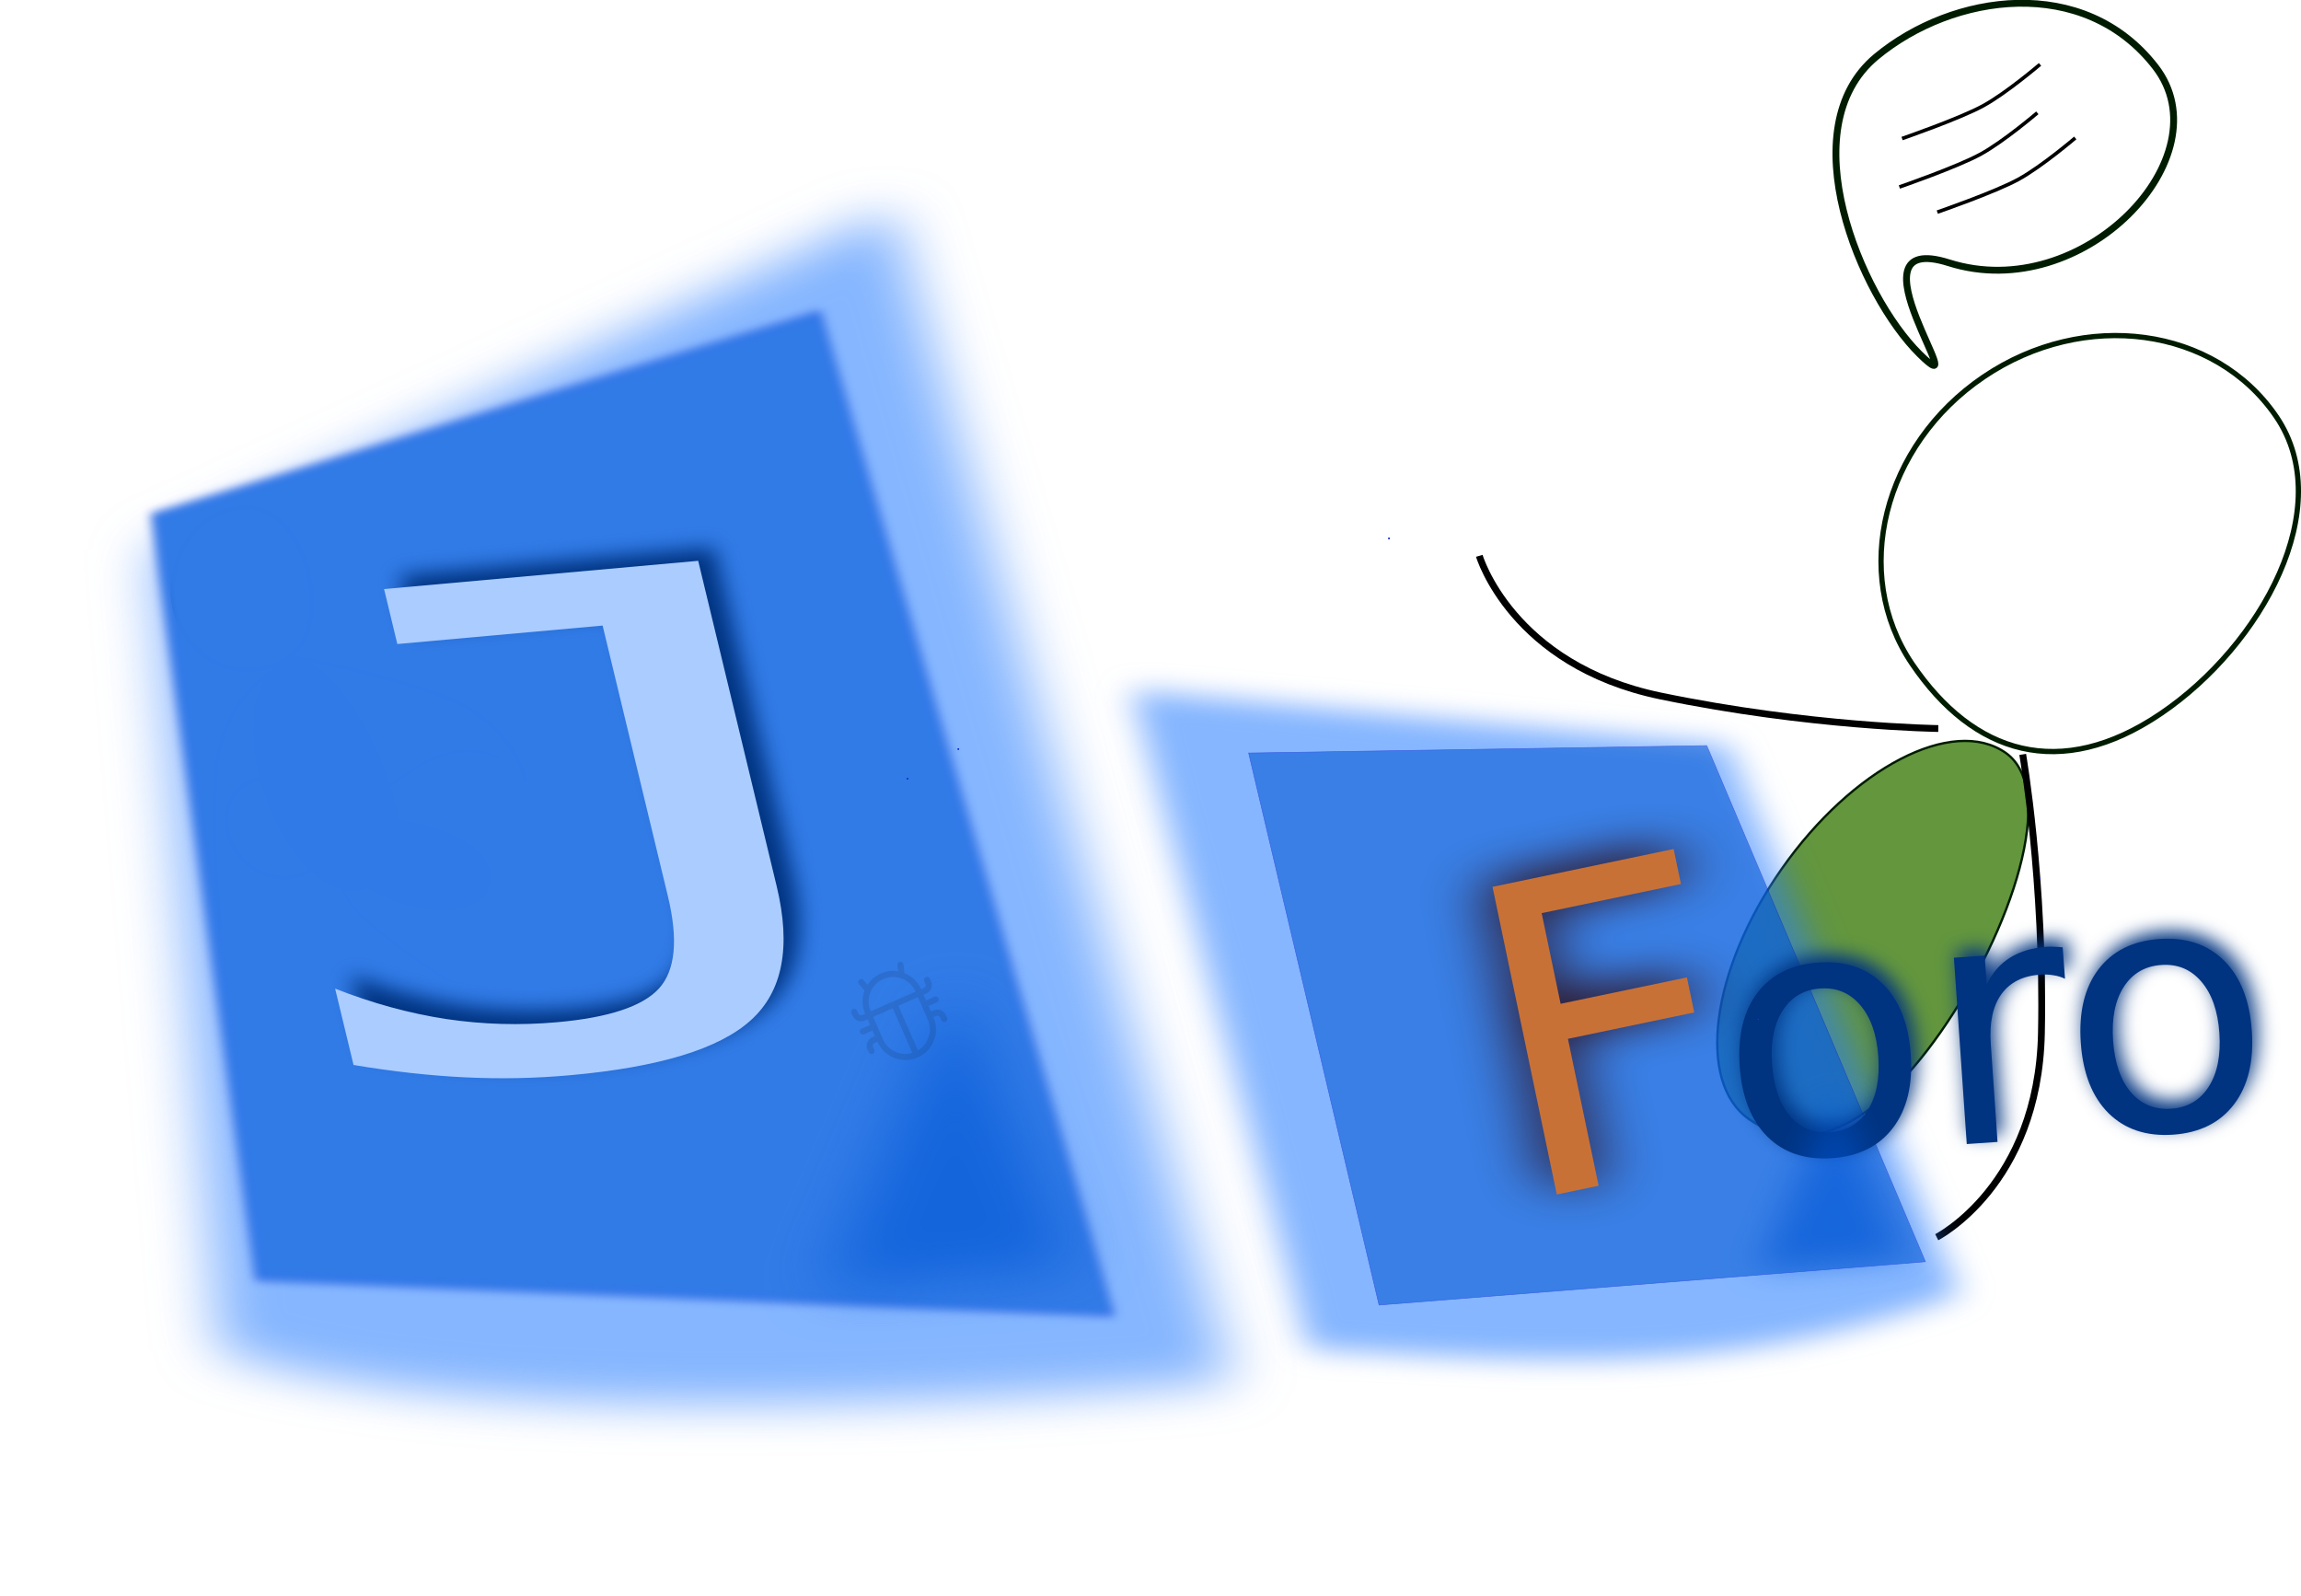
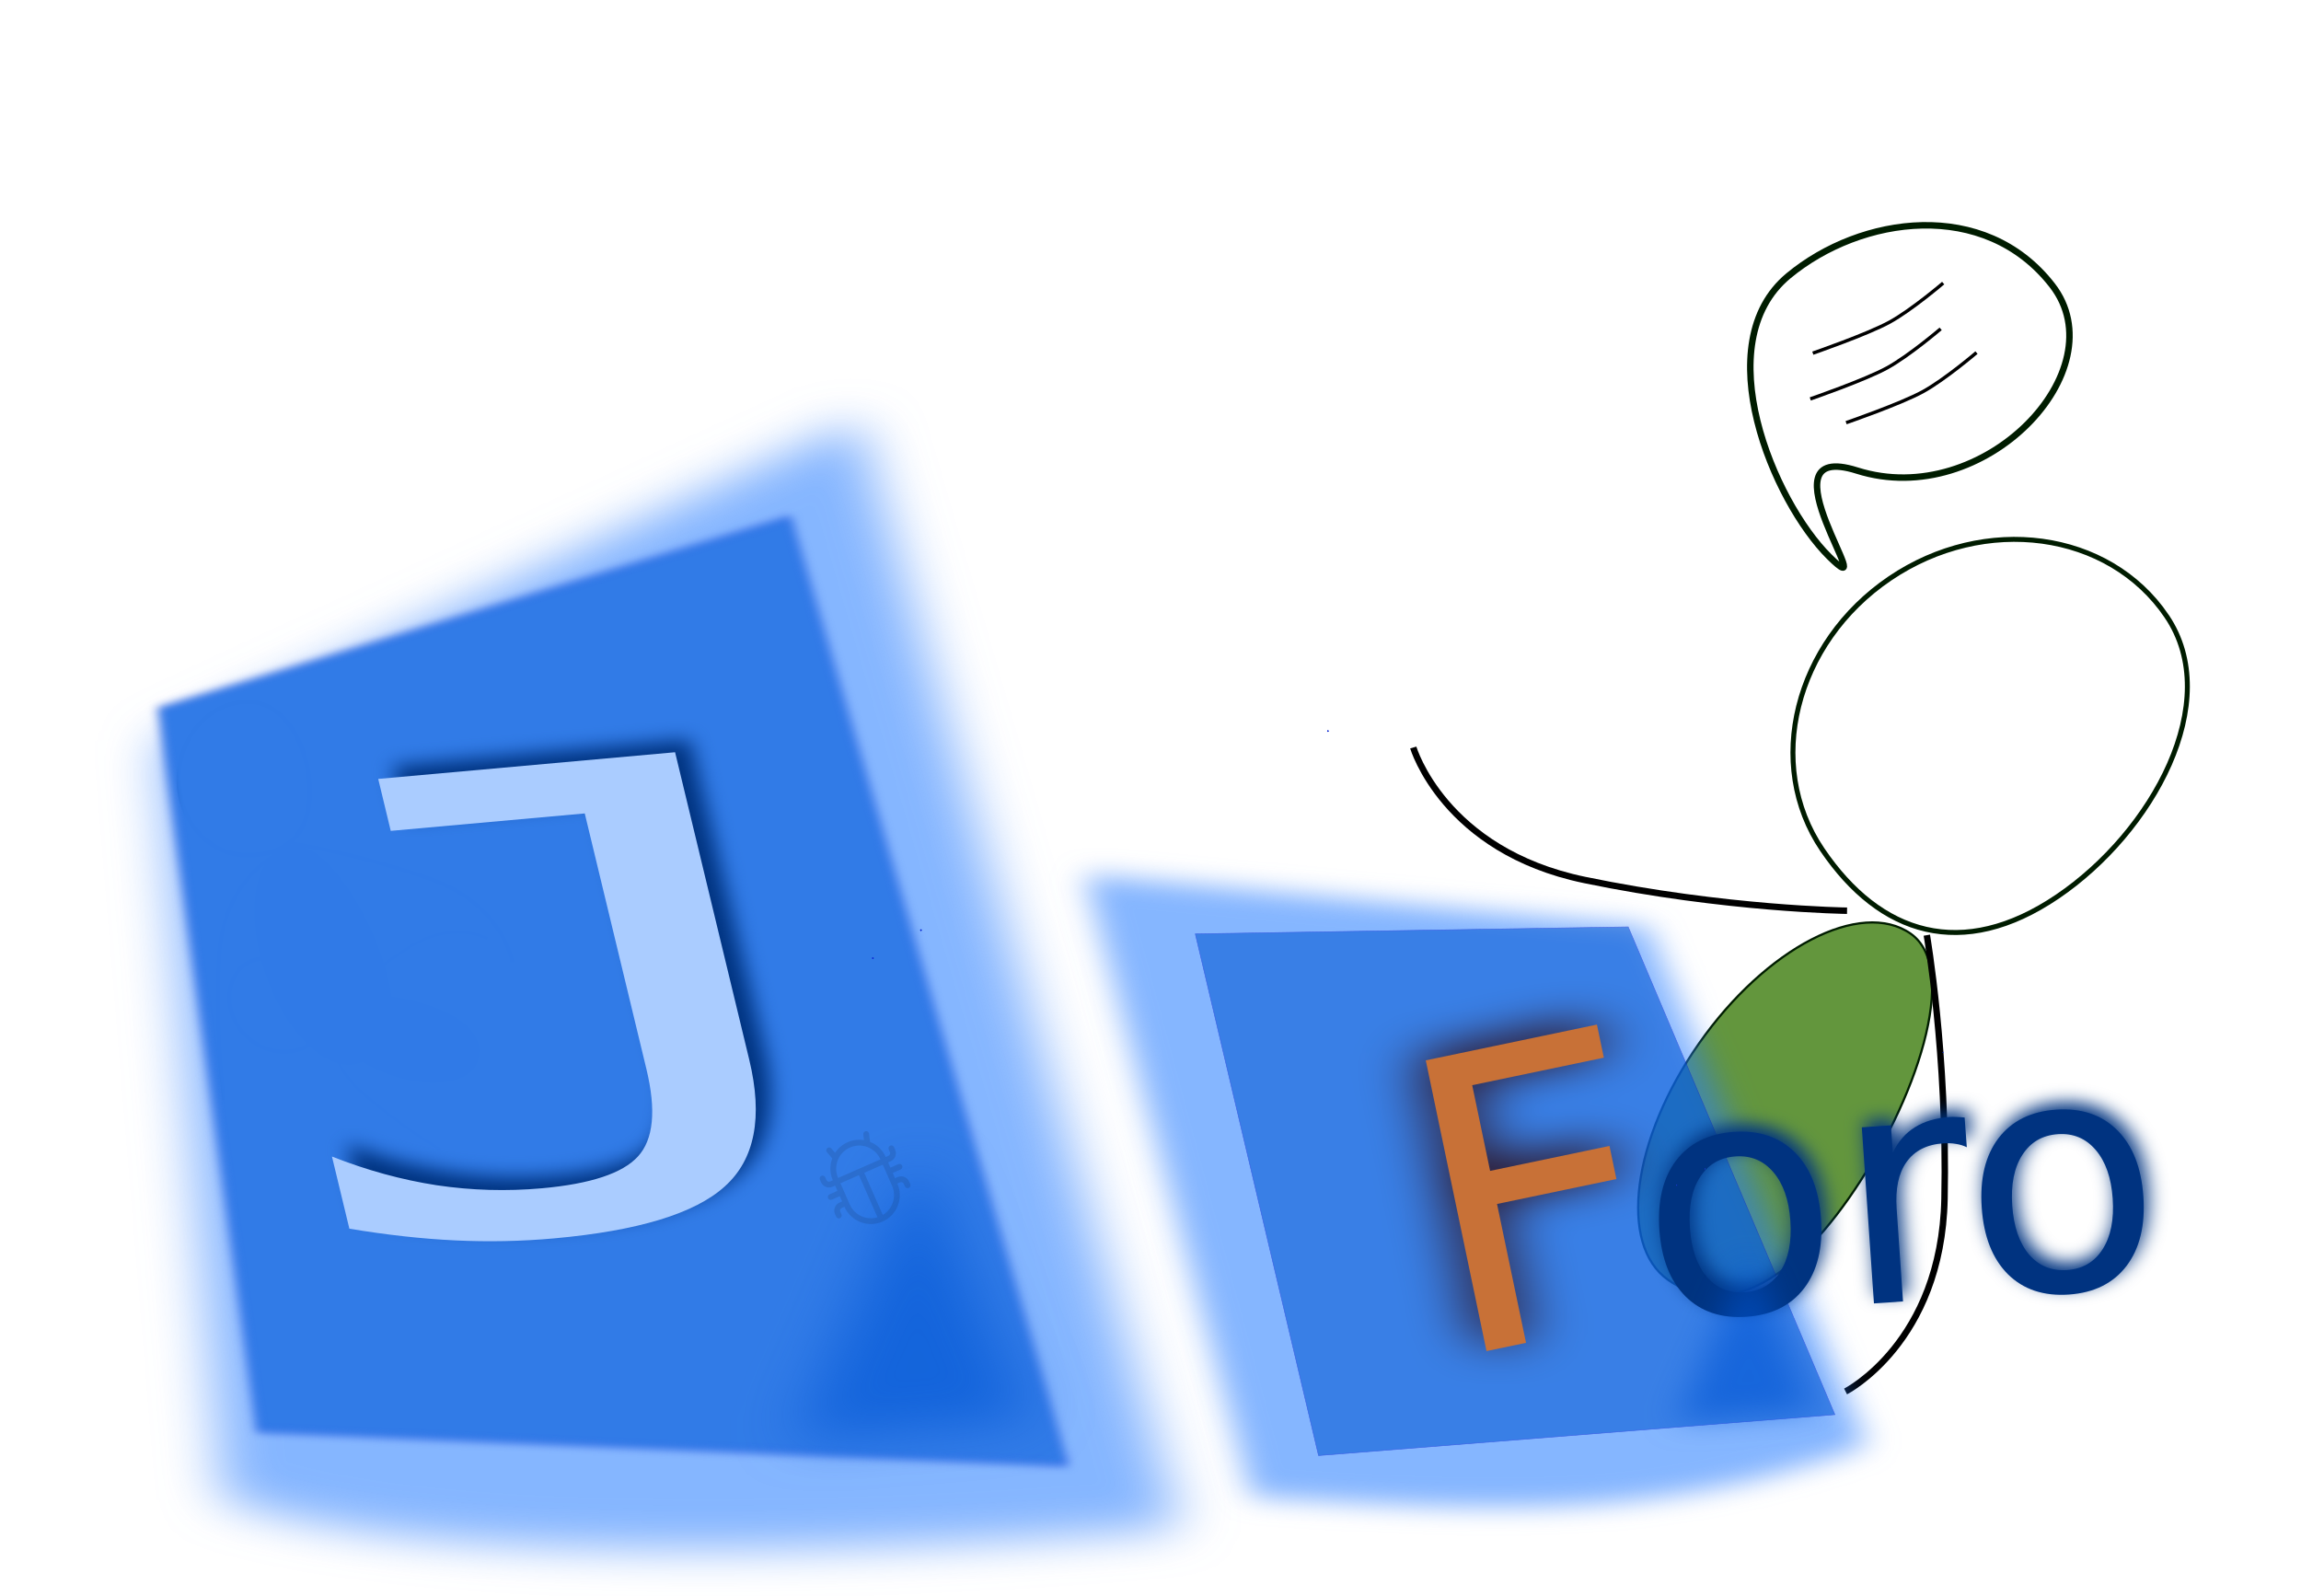
<svg xmlns="http://www.w3.org/2000/svg" width="332.94" height="230.87" viewBox="0 0 486.623 263.59" version="1.1" id="svg5">
  <defs id="defs2">
    <filter style="color-interpolation-filters:sRGB" id="filter3763" x="-0.063" y="-0.052" width="1.126" height="1.104">
      <feGaussianBlur stdDeviation="8.842" id="feGaussianBlur3765" />
    </filter>
    <filter style="color-interpolation-filters:sRGB" id="filter4800" x="-0.281" y="-0.236" width="1.563" height="1.472">
      <feGaussianBlur stdDeviation="13.371" id="feGaussianBlur4802" />
    </filter>
    <filter style="color-interpolation-filters:sRGB" id="filter12802" x="-0.045" y="-0.118" width="1.09" height="1.237">
      <feGaussianBlur stdDeviation="5.653" id="feGaussianBlur12804" />
    </filter>
    <filter style="color-interpolation-filters:sRGB" id="filter20253" x="-0.365" y="-0.215" width="1.729" height="1.429">
      <feGaussianBlur stdDeviation="16.432" id="feGaussianBlur20255" />
    </filter>
    <filter style="color-interpolation-filters:sRGB" id="filter20261" x="-0.002" y="-0.001" width="1.004" height="1.002">
      <feGaussianBlur stdDeviation="0.089" id="feGaussianBlur20263" />
    </filter>
    <filter style="color-interpolation-filters:sRGB" id="filter20265" x="-0.055" y="-0.049" width="1.11" height="1.098">
      <feGaussianBlur stdDeviation="3.528" id="feGaussianBlur20267" />
    </filter>
    <filter style="color-interpolation-filters:sRGB" id="filter20269" x="-0.001" y="-0.001" width="1.002" height="1.002">
      <feGaussianBlur stdDeviation="0.06" id="feGaussianBlur20271" />
    </filter>
    <filter style="color-interpolation-filters:sRGB" id="filter21196" x="-0.003" y="-0.003" width="1.007" height="1.006">
      <feGaussianBlur stdDeviation="0.02" id="feGaussianBlur21198" />
    </filter>
    <filter style="color-interpolation-filters:sRGB" id="filter21494" x="-0.166" y="-0.157" width="2.127" height="1.285">
      <feGaussianBlur stdDeviation="4.392" id="feGaussianBlur21496" />
    </filter>
    <filter style="color-interpolation-filters:sRGB" id="filter5677" x="-0.015" y="-0.012" width="1.029" height="1.024">
      <feGaussianBlur stdDeviation="1.685" id="feGaussianBlur5679" />
    </filter>
  </defs>
  <g id="layer1" transform="translate(223.0469,5.973499)">
-     <g id="g6353" transform="matrix(-0.071374,-0.1604368,0.1604368,-0.071374,-81.96731,61.08557)" style="display:inline">
+     <g id="g6353" transform="matrix(-0.06745304,-0.1516231,0.1516231,-0.06745304,-86.4946,102.3689)" style="display:inline">
      <g id="g2722" transform="rotate(-25.95728,-161.6423,-459.7542)">
        <path id="path6345" style="font-size:229.076px;line-height:1.25;font-family:'DejaVu Sans Mono';-inkscape-font-specification:'DejaVu Sans Mono';fill:#ab4f45;fill-opacity:1;stroke:#001c00;stroke-width:1.017;paint-order:fill markers stroke" d="m -176.573,-549.711 c 10.103,26.517 -41.898,66.309 -92.652,85.646 -50.754,19.337 -81.041,10.898 -91.144,-15.62 -10.103,-26.517 22.851,-63.69 73.605,-83.027 50.754,-19.337 100.088,-13.517 110.191,13.001 z" />
        <path id="path6347" style="font-size:229.076px;line-height:1.25;font-family:'DejaVu Sans Mono';-inkscape-font-specification:'DejaVu Sans Mono';display:inline;fill:none;stroke:#001c00;stroke-width:4.719;stroke-miterlimit:4;stroke-dasharray:none;paint-order:fill markers stroke" d="m -52.975,-584.755 c -4e-6,32.742 -42.189,54.283 -78.699,54.283 -36.51,0 -53.516,-21.542 -53.516,-54.283 10e-6,-32.742 29.597,-59.284 66.107,-59.284 36.51,-10e-6 66.107,26.542 66.107,59.284 z" />
        <path style="display:inline;fill:none;stroke:#000000;stroke-width:3;stroke-linecap:butt;stroke-linejoin:miter;stroke-miterlimit:4;stroke-dasharray:none;stroke-opacity:1" d="m -396.747,-595.361 c 0,0 55.691,-9.758 122.643,-8.532 66.952,1.226 89.765,45.817 89.765,45.817" id="path6349">
          <animateTransform from="0,0" to="6,4" dur="0.2s" begin="raya_1_ani.begin" attributeName="transform" id="brazo_derecho_ani" rotate="80" fill="freeze" repeatCount="0" />
          <animateTransform from="6,4" to="0,0" dur="0.2s" begin="raya_1_ani_1.begin" attributeName="transform" id="brazo_derecho_ani_1" rotate="80" fill="freeze" repeatCount="0" />
        </path>
        <path style="display:inline;fill:none;stroke:#000000;stroke-width:3;stroke-linecap:butt;stroke-linejoin:miter;stroke-miterlimit:4;stroke-dasharray:none;stroke-opacity:1" d="m -173.814,-544.321 c 0,0 -6.311,56.186 -26.33,120.087 -20.02,63.901 -69.229,73.242 -69.229,73.242" id="path6351">
          <animateTransform from="0,0" to="0,-6" dur="0.2s" begin="raya_1_ani.begin" attributeName="transform" id="brazo_izquierdo_ani" rotate="80" fill="freeze" repeatCount="0" />
          <animateTransform from="0,-6" to="0,0" dur="0.2s" begin="raya_1_ani_1.begin" attributeName="transform" id="brazo_izquierdo_ani_1" rotate="80" fill="freeze" repeatCount="0" />
        </path>
        <animateTransform from="-10,10" to="50,-200" dur="0.2s" begin="raya_1_ani.begin" attributeName="transform" id="" fill="freeze" repeatCount="0" />
        <animateTransform from="50,-200" to="-10,10" dur="0.2s" begin="raya_1_ani_1.begin" attributeName="transform" id="" fill="freeze" repeatCount="0" />
      </g>
    </g>
-     <g id="g4572" transform="matrix(0.00898724,-0.2593538,0.2593538,0.00898724,-32.98841,-14.20371)" style="display:inline">
+     <g id="g4572" transform="matrix(0.00849352,-0.2451061,0.2451061,0.00849352,-40.20636,31.21568)" style="display:inline">
      <g id="g1368" transform="translate(-268.2298,65.64997)">
        <path id="path4556" style="font-size:229.076px;line-height:1.25;font-family:'DejaVu Sans Mono';-inkscape-font-specification:'DejaVu Sans Mono';fill:#48265e;fill-opacity:1;stroke:#001c00;stroke-width:1.017;paint-order:fill markers stroke" d="m -176.573,-549.711 c 10.103,26.517 -41.898,66.309 -92.652,85.646 -50.754,19.337 -81.041,10.898 -91.144,-15.62 -10.103,-26.517 22.851,-63.69 73.605,-83.027 50.754,-19.337 100.088,-13.517 110.191,13.001 z" />
        <path id="path4558" style="font-size:229.076px;line-height:1.25;font-family:'DejaVu Sans Mono';-inkscape-font-specification:'DejaVu Sans Mono';display:inline;fill:none;stroke:#001c00;stroke-width:3.704;stroke-miterlimit:4;stroke-dasharray:none;paint-order:fill markers stroke" d="m -52.975,-584.755 c -4e-6,32.742 -42.189,54.283 -78.699,54.283 -36.51,0 -53.516,-21.542 -53.516,-54.283 10e-6,-32.742 29.597,-59.284 66.107,-59.284 36.51,-10e-6 66.107,26.542 66.107,59.284 z" />
        <path style="display:inline;fill:none;stroke:#000000;stroke-width:3;stroke-linecap:butt;stroke-linejoin:miter;stroke-miterlimit:4;stroke-dasharray:none;stroke-opacity:1" d="m -396.747,-595.361 c 0,0 55.691,-9.758 122.643,-8.532 66.952,1.226 89.765,45.817 89.765,45.817" id="path4560" />
        <path style="display:inline;fill:none;stroke:#000000;stroke-width:3;stroke-linecap:butt;stroke-linejoin:miter;stroke-miterlimit:4;stroke-dasharray:none;stroke-opacity:1" d="m -173.814,-544.321 c 0,0 -6.311,56.186 -26.33,120.087 -20.02,63.901 -69.229,73.242 -69.229,73.242" id="path4562" />
        <animateTransform from="-250,100" to="-10,10" dur="0.2s" begin="raya_1_ani.begin" attributeName="transform" id="" fill="freeze" repeatCount="0" />
        <animateTransform from="-10,10" to="-250,100" dur="0.2s" begin="raya_1_ani_1.begin" attributeName="transform" id="" fill="freeze" repeatCount="0" />
      </g>
    </g>
-     <g id="g20307" transform="matrix(0.8547591,-0.00249201,0.00410441,0.5189704,504.0559,185.6852)" style="display:none;opacity:0.225;mix-blend-mode:normal;filter:url(#filter21494)">
+     <g id="g20307" transform="matrix(0.8547591,-0.00249201,0.00410441,0.5189704,480.5461,209.2976)" style="display:none;opacity:0.225;mix-blend-mode:normal;filter:url(#filter21494)">
      <path id="path20273" style="opacity:0.572;fill:#2a7fff;stroke:#001cce;stroke-width:0.372;paint-order:fill markers stroke;filter:url(#filter3763)" d="m -1049.751,-392.51 282.877,75.011 87.976,336.157 C -791.907,11.226 -1069.794,-46.263 -1084.006,1.714 Z" transform="rotate(-4.35021,-1258.92,-3961.597)" />
      <path id="path20275" style="opacity:0.572;fill:#0055d4;stroke:#001cce;stroke-width:0.351;paint-order:fill markers stroke" d="m -770.735,-380.365 267.336,14.1 106.718,309.649 -320.228,3.284 z" />
      <text xml:space="preserve" style="font-style:normal;font-variant:normal;font-weight:normal;font-stretch:normal;font-size:251.93px;line-height:1.25;font-family:'DejaVu Sans Mono';-inkscape-font-specification:'DejaVu Sans Mono';mix-blend-mode:normal;fill:#2b0000;stroke-width:36.07;filter:url(#filter20253)" x="-618.092" y="-196.085" id="text20279" transform="rotate(-7.855698)">
        <tspan id="tspan20277" style="font-style:normal;font-variant:normal;font-weight:normal;font-stretch:normal;font-family:'DejaVu Sans Mono';-inkscape-font-specification:'DejaVu Sans Mono';fill:#2b0000;stroke-width:36.07" x="-618.092" y="-196.085">F</tspan>
      </text>
      <text xml:space="preserve" style="font-style:normal;font-variant:normal;font-weight:normal;font-stretch:normal;font-size:251.93px;line-height:1.25;font-family:'DejaVu Sans Mono';-inkscape-font-specification:'DejaVu Sans Mono';fill:#c87137;stroke-width:36.07;filter:url(#filter20261)" x="-616.69" y="-192.8" id="text20283" transform="rotate(-7.855698)">
        <tspan id="tspan20281" style="font-style:normal;font-variant:normal;font-weight:normal;font-stretch:normal;font-family:'DejaVu Sans Mono';-inkscape-font-specification:'DejaVu Sans Mono';fill:#c87137;stroke-width:36.07" x="-616.69" y="-192.8">F</tspan>
      </text>
      <text xml:space="preserve" style="font-style:normal;font-variant:normal;font-weight:normal;font-stretch:normal;font-size:199.591px;line-height:1.25;font-family:sans-serif;-inkscape-font-specification:sans-serif;fill:#003380;stroke-width:28.576;filter:url(#filter12802)" x="-505.418" y="-127.77" id="text20287">
        <tspan id="tspan20285" style="font-style:normal;font-variant:normal;font-weight:normal;font-stretch:normal;font-family:sans-serif;-inkscape-font-specification:sans-serif;stroke-width:28.576" x="-505.418" y="-127.77">oro</tspan>
      </text>
      <text xml:space="preserve" style="font-style:normal;font-variant:normal;font-weight:normal;font-stretch:normal;font-size:199.591px;line-height:1.25;font-family:sans-serif;-inkscape-font-specification:sans-serif;fill:#003380;stroke-width:28.576" x="-508.065" y="-123.536" id="text20291">
        <tspan id="tspan20289" style="font-style:normal;font-variant:normal;font-weight:normal;font-stretch:normal;font-family:sans-serif;-inkscape-font-specification:sans-serif;stroke-width:28.576" x="-508.065" y="-123.536">oro</tspan>
      </text>
      <circle id="circle20293" style="fill:#aaccff;stroke:#001cce;stroke-width:0.265" cx="-466.395" cy="-213.706" r="0.147" />
      <circle id="circle20295" style="fill:#aaccff;stroke:#001cce;stroke-width:0.265" cx="-466.395" cy="-213.706" r="0.147" />
      <circle id="circle20297" style="fill:#aaccff;stroke:#001cce;stroke-width:0.265" cx="-484.438" cy="-204.787" r="0.147" />
      <circle id="circle20299" style="fill:#aaccff;stroke:#001cce;stroke-width:0.265" cx="-484.438" cy="-204.787" r="0.147" />
      <circle id="circle20301" style="fill:#aaccff;stroke:#001cce;stroke-width:0.265" cx="-314.489" cy="-275.451" r="0.147" />
      <circle id="circle20303" style="fill:#aaccff;stroke:#001cce;stroke-width:0.265" cx="-314.489" cy="-275.451" r="0.147" />
      <path style="opacity:0.596;mix-blend-mode:normal;fill:#0055d4;fill-opacity:1;stroke:none;stroke-width:0.265px;stroke-linecap:butt;stroke-linejoin:miter;stroke-opacity:1;filter:url(#filter4800)" d="m -741.148,-146.296 34.342,135.961 -114.034,-6.99 z" id="path20305" transform="matrix(0.7394755,-0.05625317,0.05625317,0.7394755,113.995,-92.46188)" />
    </g>
-     <g id="g18214" transform="matrix(0.3981306,-0.2697788,0.2697788,0.3981306,419.7185,287.5362)">
-       <path id="path13452" style="font-size:229.076px;line-height:1.25;font-family:'DejaVu Sans Mono';-inkscape-font-specification:'DejaVu Sans Mono';fill:#63963d;fill-opacity:1;stroke:#001c00;stroke-width:1.017;paint-order:fill markers stroke" d="m -176.573,-549.711 c 10.103,26.517 -41.898,66.309 -92.652,85.646 -50.754,19.337 -81.041,10.898 -91.144,-15.62 -10.103,-26.517 22.851,-63.69 73.605,-83.027 50.754,-19.337 100.088,-13.517 110.191,13.001 z" />
-       <path id="path12940" style="font-size:229.076px;line-height:1.25;font-family:'DejaVu Sans Mono';-inkscape-font-specification:'DejaVu Sans Mono';display:inline;fill:none;stroke:#001c00;stroke-width:2.311;stroke-miterlimit:4;stroke-dasharray:none;paint-order:fill markers stroke" d="m 4.881,-605.2 c -6e-6,47.938 -61.77,79.477 -115.224,79.477 -53.455,0 -78.353,-31.539 -78.353,-79.477 1e-5,-47.938 43.334,-86.799 96.789,-86.799 53.455,-10e-6 96.789,38.861 96.789,86.799 z" />
-       <path style="display:inline;fill:none;stroke:#000000;stroke-width:3;stroke-linecap:butt;stroke-linejoin:miter;stroke-miterlimit:4;stroke-dasharray:none;stroke-opacity:1" d="m -195.102,-575.189 c 0,0 -46.401,-32.306 -93.057,-80.34 -46.656,-48.034 -31.436,-95.754 -31.436,-95.754" id="brazo_derecho">
-         <animateTransform from="0,0" to="6,4" dur="0.2s" begin="raya_1_ani.begin" attributeName="transform" id="brazo_derecho_ani" rotate="80" fill="freeze" repeatCount="0" />
-         <animateTransform from="6,4" to="0,0" dur="0.2s" begin="raya_1_ani_1.begin" attributeName="transform" id="brazo_derecho_ani_1" rotate="80" fill="freeze" repeatCount="0" />
-       </path>
-       <path style="display:inline;fill:none;stroke:#000000;stroke-width:3;stroke-linecap:butt;stroke-linejoin:miter;stroke-miterlimit:4;stroke-dasharray:none;stroke-opacity:1" d="m -170.753,-544.948 c 0,0 -23.29,51.519 -61.998,106.162 -38.708,54.642 -88.404,48.391 -88.404,48.391" id="path18128">
-         <animateTransform from="0,0" to="0,-6" dur="0.2s" begin="raya_1_ani.begin" attributeName="transform" id="brazo_izquierdo_ani" rotate="80" fill="freeze" repeatCount="0" />
-         <animateTransform from="0,-6" to="0,0" dur="0.2s" begin="raya_1_ani_1.begin" attributeName="transform" id="brazo_izquierdo_ani_1" rotate="80" fill="freeze" repeatCount="0" />
-       </path>
-       <path id="path18216" style="font-size:229.076px;line-height:1.25;font-family:'DejaVu Sans Mono';-inkscape-font-specification:'DejaVu Sans Mono';display:inline;fill:none;stroke:#001c00;stroke-width:3.015;stroke-miterlimit:4;stroke-dasharray:none;paint-order:fill markers stroke" d="m 47.159,-762.503 c 3.159,49.734 -85.124,68.965 -123.513,20.39 -30.591,-38.709 -26.117,61.674 -33.194,25.908 -7.077,-35.766 8.376,-114.088 57.647,-118.843 43.621,-4.21 95.805,21.306 99.06,72.545 z">
-         <animateTransform from="0,0" to="-6,7" dur="0.5s" begin="raya_1_ani.begin" attributeName="transform" id="circulo_rayas_ani" repeatCount="indefinite" />
-         <animateTransform from="-6,7" to="0,0" dur="0.5s" begin="raya_1_ani_1.begin" attributeName="transform" id="circulo_rayas_ani_1" repeatCount="0" fill="freeze" />
-       </path>
-       <path style="display:inline;fill:none;stroke:#000000;stroke-width:1.565;stroke-linecap:butt;stroke-linejoin:miter;stroke-miterlimit:4;stroke-dasharray:none;stroke-opacity:1" d="m -62.755,-798.896 c 0,0 25.995,7.005 37.701,8.094 11.706,1.089 30.808,-1.059 30.808,-1.059" id="path19118">
-         <animate id="raya_1_ani" attributeName="opacity" from="1" to="0" begin="" dur="1s" fill="freeze" repeatCount="indefinite" />
-         <animate id="raya_1_ani_1" attributeName="opacity" from="0" to="1" begin="" dur="1s" fill="freeze" repeatCount="" />
-       </path>
-       <path style="display:inline;fill:none;stroke:#000000;stroke-width:1.565;stroke-linecap:butt;stroke-linejoin:miter;stroke-miterlimit:4;stroke-dasharray:none;stroke-opacity:1" d="m -75.682,-781.927 c 0,0 25.995,7.005 37.701,8.094 11.706,1.089 30.808,-1.059 30.808,-1.059" id="path19451">
-         <animate id="raya_1_ani_2" attributeName="opacity" from="1" to="0" begin="raya_1_ani.begin" dur="1.3s" fill="freeze" repeatCount="indefinite" />
-         <animate id="raya_1_ani_3" attributeName="opacity" from="0" to="1" begin="raya_1_ani_1.begin" dur="1.3s" fill="freeze" repeatCount="" />
-       </path>
-       <path style="display:inline;fill:none;stroke:#000000;stroke-width:1.565;stroke-linecap:butt;stroke-linejoin:miter;stroke-miterlimit:4;stroke-dasharray:none;stroke-opacity:1" d="m -68.076,-763.426 c 0,0 25.995,7.005 37.701,8.094 11.706,1.089 30.808,-1.059 30.808,-1.059" id="path19453">
-         <animate id="raya_1_ani_4" attributeName="opacity" from="1" to="0" begin="raya_1_ani_2.begin" dur="1.8s" fill="freeze" repeatCount="indefinite" />
-         <animate id="raya_1_ani_5" attributeName="opacity" from="0" to="1" begin="raya_1_ani_3.begin" dur="1.8s" fill="freeze" repeatCount="" />
-       </path>
+     <g id="g18214" transform="matrix(0.3762592,-0.2549584,0.2549584,0.3762592,387.6309,316.3793)">
+       <g id="g4218" style="display:inline">
+         <animateTransform attributeName="transform" type="rotate" fill="freeze" from="0 -500 -500" to="-15 -500 -500" begin="raya_1_ani.begin" dur="0.5s" repeatDur="0.5s" />
+         <animateTransform attributeName="transform" type="rotate" fill="freeze" from="-15 -500 -500" to="0 -500 -500" begin="raya_1_ani_1.begin" dur="0.5s" repeatDur="0.5s" />
+         <path id="path13452" style="font-size:229.076px;line-height:1.25;font-family:'DejaVu Sans Mono';-inkscape-font-specification:'DejaVu Sans Mono';fill:#63963d;fill-opacity:1;stroke:#001c00;stroke-width:1.017;paint-order:fill markers stroke" d="m -176.573,-549.711 c 10.103,26.517 -41.898,66.309 -92.652,85.646 -50.754,19.337 -81.041,10.898 -91.144,-15.62 -10.103,-26.517 22.851,-63.69 73.605,-83.027 50.754,-19.337 100.088,-13.517 110.191,13.001 z" />
+         <path id="path12940" style="font-size:229.076px;line-height:1.25;font-family:'DejaVu Sans Mono';-inkscape-font-specification:'DejaVu Sans Mono';display:inline;fill:none;stroke:#001c00;stroke-width:2.311;stroke-miterlimit:4;stroke-dasharray:none;paint-order:fill markers stroke" d="m 4.881,-605.2 c -6e-6,47.938 -61.77,79.477 -115.224,79.477 -53.455,0 -78.353,-31.539 -78.353,-79.477 1e-5,-47.938 43.334,-86.799 96.789,-86.799 53.455,-10e-6 96.789,38.861 96.789,86.799 z" />
+         <path style="display:inline;fill:none;stroke:#000000;stroke-width:3;stroke-linecap:butt;stroke-linejoin:miter;stroke-miterlimit:4;stroke-dasharray:none;stroke-opacity:1" d="m -195.102,-575.189 c 0,0 -46.401,-32.306 -93.057,-80.34 -46.656,-48.034 -31.436,-95.754 -31.436,-95.754" id="brazo_derecho">
+           <animateTransform from="0,0" to="6,4" dur="0.2s" begin="raya_1_ani.begin" attributeName="transform" id="brazo_derecho_ani" rotate="80" fill="freeze" repeatCount="0" />
+           <animateTransform from="6,4" to="0,0" dur="0.2s" begin="raya_1_ani_1.begin" attributeName="transform" id="brazo_derecho_ani_1" rotate="80" fill="freeze" repeatCount="0" />
+         </path>
+         <path style="display:inline;fill:none;stroke:#000000;stroke-width:3;stroke-linecap:butt;stroke-linejoin:miter;stroke-miterlimit:4;stroke-dasharray:none;stroke-opacity:1" d="m -170.753,-544.948 c 0,0 -23.29,51.519 -61.998,106.162 -38.708,54.642 -88.404,48.391 -88.404,48.391" id="path18128">
+           <animateTransform from="0,0" to="0,-6" dur="0.2s" begin="raya_1_ani.begin" attributeName="transform" id="brazo_izquierdo_ani" rotate="80" fill="freeze" repeatCount="0" />
+           <animateTransform from="0,-6" to="0,0" dur="0.2s" begin="raya_1_ani_1.begin" attributeName="transform" id="brazo_izquierdo_ani_1" rotate="80" fill="freeze" repeatCount="0" />
+         </path>
+         <path id="path18216" style="font-size:229.076px;line-height:1.25;font-family:'DejaVu Sans Mono';-inkscape-font-specification:'DejaVu Sans Mono';display:inline;fill:none;stroke:#001c00;stroke-width:3.015;stroke-miterlimit:4;stroke-dasharray:none;paint-order:fill markers stroke" d="m 47.159,-762.503 c 3.159,49.734 -85.124,68.965 -123.513,20.39 -30.591,-38.709 -26.117,61.674 -33.194,25.908 -7.077,-35.766 8.376,-114.088 57.647,-118.843 43.621,-4.21 95.805,21.306 99.06,72.545 z">
+           <animateTransform from="0,0" to="-6,7" dur="0.5s" begin="raya_1_ani.begin" attributeName="transform" id="circulo_rayas_ani" repeatCount="indefinite" />
+           <animateTransform from="-6,7" to="0,0" dur="0.5s" begin="raya_1_ani_1.begin" attributeName="transform" id="circulo_rayas_ani_1" repeatCount="0" fill="freeze" />
+         </path>
+         <path style="display:inline;fill:none;stroke:#000000;stroke-width:1.565;stroke-linecap:butt;stroke-linejoin:miter;stroke-miterlimit:4;stroke-dasharray:none;stroke-opacity:1" d="m -62.755,-798.896 c 0,0 25.995,7.005 37.701,8.094 11.706,1.089 30.808,-1.059 30.808,-1.059" id="path19118">
+           <animate id="raya_1_ani" attributeName="opacity" from="1" to="0" begin="" dur="1s" fill="freeze" repeatCount="indefinite" />
+           <animate id="raya_1_ani_1" attributeName="opacity" from="0" to="1" begin="" dur="1s" fill="freeze" repeatCount="" />
+         </path>
+         <path style="display:inline;fill:none;stroke:#000000;stroke-width:1.565;stroke-linecap:butt;stroke-linejoin:miter;stroke-miterlimit:4;stroke-dasharray:none;stroke-opacity:1" d="m -75.682,-781.927 c 0,0 25.995,7.005 37.701,8.094 11.706,1.089 30.808,-1.059 30.808,-1.059" id="path19451">
+           <animate id="raya_1_ani_2" attributeName="opacity" from="1" to="0" begin="raya_1_ani.begin" dur="1.3s" fill="freeze" repeatCount="indefinite" />
+           <animate id="raya_1_ani_3" attributeName="opacity" from="0" to="1" begin="raya_1_ani_1.begin" dur="1.3s" fill="freeze" repeatCount="" />
+         </path>
+         <path style="display:inline;fill:none;stroke:#000000;stroke-width:1.565;stroke-linecap:butt;stroke-linejoin:miter;stroke-miterlimit:4;stroke-dasharray:none;stroke-opacity:1" d="m -68.076,-763.426 c 0,0 25.995,7.005 37.701,8.094 11.706,1.089 30.808,-1.059 30.808,-1.059" id="path19453">
+           <animate id="raya_1_ani_4" attributeName="opacity" from="1" to="0" begin="raya_1_ani_2.begin" dur="1.8s" fill="freeze" repeatCount="indefinite" />
+           <animate id="raya_1_ani_5" attributeName="opacity" from="0" to="1" begin="raya_1_ani_3.begin" dur="1.8s" fill="freeze" repeatCount="" />
+         </path>
+       </g>
    </g>
-     <g id="g3771" transform="matrix(0.6118065,-0.08921392,0.08921392,0.6118065,454.9636,148.918)" style="display:inline">
+     <g id="g3771" transform="matrix(0.5781967,-0.08431291,0.08431291,0.5781967,420.9398,185.3762)" style="display:inline">
      <path id="rect2067" style="opacity:0.572;fill:#2a7fff;stroke:#001cce;stroke-width:0.372;paint-order:fill markers stroke;filter:url(#filter3763)" d="m -1015.606,-270.966 266.701,-79.03 57.192,412.746 c 0,0 -247.779,-12.615 -340.905,-60.046 z" />
      <path id="path3644" style="opacity:0.994;fill:#307ae7;fill-opacity:1;stroke:#001cce;stroke-width:0.351;paint-order:fill markers stroke;filter:url(#filter5677)" d="m -1014.39,-283.769 236.1,-35.546 49.792,354.235 -288.22,-54.388 z" />
      <g aria-label="J" id="text980-36" style="font-size:229.076px;line-height:1.25;font-family:'DejaVu Sans Mono';-inkscape-font-specification:'DejaVu Sans Mono';fill:#003380;stroke-width:5.727" transform="rotate(5.155439,-882.2821,-162.6151)">
        <path d="m -960.496,-83.8 -4.858,-26.413 q 18.496,8.479 37.278,12.443 18.762,3.852 37.994,3.182 26.445,-0.921 35.278,-9.564 8.997,-8.761 4.819,-31.48 l -17.207,-93.564 -70.459,2.454 -3.499,-19.026 107.815,-3.755 20.707,112.59 q 5.804,31.561 -11.39,45.338 -17.01,13.771 -62.688,15.361 -17.753,0.618 -35.775,-1.232 -18.021,-1.85 -38.016,-6.335 z" id="path2629" style="fill:#003380;stroke-width:7.389;filter:url(#filter20265)" />
        <path d="m -966.134,-79.453 -4.858,-26.413 q 18.496,8.479 37.278,12.443 18.762,3.852 37.994,3.182 26.445,-0.921 35.278,-9.564 8.997,-8.761 4.819,-31.48 l -17.207,-93.564 -70.459,2.454 -3.499,-19.026 107.815,-3.755 20.707,112.59 q 5.804,31.561 -11.39,45.338 -17.01,13.771 -62.688,15.361 -17.753,0.618 -35.775,-1.232 -18.021,-1.85 -38.016,-6.335 z" id="path3872" style="fill:#aaccff;stroke-width:7.389;filter:url(#filter20269)" />
      </g>
      <circle id="path4287" style="fill:#aaccff;stroke:#001cce;stroke-width:0.265" cx="-763.265" cy="-106.801" r="0.147" transform="rotate(4.350209)" />
      <circle id="path4289" style="fill:#aaccff;stroke:#001cce;stroke-width:0.265" cx="-763.265" cy="-106.801" r="0.147" transform="rotate(4.350209)" />
      <circle id="path4291" style="fill:#aaccff;stroke:#001cce;stroke-width:0.265" cx="-781.308" cy="-97.882" r="0.147" transform="rotate(4.350209)" />
      <circle id="path4293" style="fill:#aaccff;stroke:#001cce;stroke-width:0.265" cx="-781.308" cy="-97.882" r="0.147" transform="rotate(4.350209)" />
      <circle id="path4295" style="display:inline;fill:#aaccff;stroke:#001cce;stroke-width:0.265" cx="-611.36" cy="-168.546" r="0.147" transform="rotate(4.350209)" />
      <circle id="path4297" style="fill:#aaccff;stroke:#001cce;stroke-width:0.265" cx="-611.36" cy="-168.546" r="0.147" transform="rotate(4.350209)" />
      <path style="opacity:0.596;mix-blend-mode:normal;fill:#0055d4;fill-opacity:1;stroke:none;stroke-width:0.265px;stroke-linecap:butt;stroke-linejoin:miter;stroke-opacity:1;filter:url(#filter4800)" d="m -741.148,-146.296 34.342,135.961 -114.034,-6.99 z" id="path4369" transform="matrix(0.741612,0,0,0.741612,-215.6083,24.50802)" />
    </g>
-     <g id="g17300" transform="matrix(0.361036,-0.02490554,0.02490554,0.361036,328.7642,234.4851)">
+     <g id="g17300" transform="matrix(0.3412024,-0.02353734,0.02353734,0.3412024,301.6732,266.2426)">
      <path id="path4840" style="opacity:0.572;fill:#2a7fff;stroke:#001cce;stroke-width:0.372;paint-order:fill markers stroke;filter:url(#filter3763)" d="m -1105.824,-399.563 338.95,82.064 87.976,336.157 C -814.616,47.6 -916.896,25.041 -1059.231,-4.502 Z" transform="rotate(-4.35021,-1258.92,-3961.597)" />
      <path id="path4842" style="opacity:0.572;fill:#0055d4;stroke:#001cce;stroke-width:0.351;paint-order:fill markers stroke" d="m -770.735,-380.365 267.336,14.1 106.718,309.649 -320.228,3.284 z" />
      <g aria-label="F" transform="rotate(-7.855698)" id="text20233" style="font-size:251.93px;font-family:'DejaVu Sans Mono';-inkscape-font-specification:'DejaVu Sans Mono';fill:#2b0000;stroke-width:36.07;filter:url(#filter20253)">
        <path d="m -589.43,-379.743 h 108.128 v 20.912 h -83.157 v 54.126 h 75.407 v 20.912 h -75.407 v 87.708 h -24.972 z" id="path3878" />
      </g>
      <g aria-label="F" transform="rotate(-7.855698)" id="text6286" style="font-size:251.93px;font-family:'DejaVu Sans Mono';-inkscape-font-specification:'DejaVu Sans Mono';fill:#c87137;stroke-width:36.07;filter:url(#filter20261)">
        <path d="m -588.028,-376.458 h 108.128 v 20.912 h -83.157 v 54.126 h 75.407 v 20.912 h -75.407 v 87.708 h -24.972 z" id="path3873" />
      </g>
      <g aria-label="oro" id="text12800" style="font-size:199.591px;-inkscape-font-specification:sans-serif;fill:#003380;stroke-width:28.576;filter:url(#filter12802)">
        <path d="m -444.313,-224.349 q -14.424,0 -22.805,11.305 -8.381,11.207 -8.381,30.796 0,19.589 8.284,30.894 8.381,11.208 22.902,11.208 14.326,0 22.707,-11.305 8.381,-11.305 8.381,-30.796 0,-19.394 -8.381,-30.699 -8.381,-11.402 -22.707,-11.402 z m 0,-15.203 q 23.39,0 36.741,15.203 13.352,15.203 13.352,42.101 0,26.801 -13.352,42.101 -13.352,15.203 -36.741,15.203 -23.487,0 -36.839,-15.203 -13.254,-15.301 -13.254,-42.101 0,-26.898 13.254,-42.101 13.352,-15.203 36.839,-15.203 z" id="path3657" />
        <path d="m -301.247,-220.159 q -3.021,-1.754 -6.627,-2.534 -3.508,-0.877 -7.797,-0.877 -15.203,0 -23.39,9.941 -8.089,9.843 -8.089,28.36 v 57.499 h -18.029 v -109.151 h 18.029 v 16.957 q 5.652,-9.941 14.716,-14.716 9.063,-4.873 22.025,-4.873 1.852,0 4.093,0.292 2.241,0.195 4.97,0.682 z" id="path3659" />
        <path d="m -244.527,-224.349 q -14.424,0 -22.805,11.305 -8.381,11.207 -8.381,30.796 0,19.589 8.284,30.894 8.381,11.208 22.902,11.208 14.326,0 22.707,-11.305 8.381,-11.305 8.381,-30.796 0,-19.394 -8.381,-30.699 -8.381,-11.402 -22.707,-11.402 z m 0,-15.203 q 23.39,0 36.741,15.203 13.352,15.203 13.352,42.101 0,26.801 -13.352,42.101 -13.352,15.203 -36.741,15.203 -23.487,0 -36.839,-15.203 -13.254,-15.301 -13.254,-42.101 0,-26.898 13.254,-42.101 13.352,-15.203 36.839,-15.203 z" id="path3661" />
      </g>
      <g aria-label="oro" id="text10980" style="font-size:199.591px;-inkscape-font-specification:sans-serif;display:inline;fill:#003380;stroke-width:28.576">
        <path d="m -446.959,-220.116 q -14.424,0 -22.805,11.305 -8.381,11.207 -8.381,30.796 0,19.589 8.284,30.894 8.381,11.208 22.902,11.208 14.326,0 22.707,-11.305 8.381,-11.305 8.381,-30.796 0,-19.394 -8.381,-30.699 -8.381,-11.402 -22.707,-11.402 z m 0,-15.203 q 23.39,0 36.741,15.203 13.352,15.203 13.352,42.101 0,26.801 -13.352,42.101 -13.352,15.203 -36.741,15.203 -23.487,0 -36.839,-15.203 -13.254,-15.301 -13.254,-42.101 0,-26.898 13.254,-42.101 13.352,-15.203 36.839,-15.203 z" id="path3545" />
        <path d="m -303.893,-215.925 q -3.021,-1.754 -6.627,-2.534 -3.508,-0.877 -7.797,-0.877 -15.203,0 -23.39,9.941 -8.089,9.843 -8.089,28.36 v 57.499 h -18.029 v -109.151 h 18.029 v 16.957 q 5.652,-9.941 14.716,-14.716 9.063,-4.873 22.025,-4.873 1.852,0 4.093,0.292 2.241,0.195 4.97,0.682 z" id="path3547" />
        <path d="m -247.173,-220.116 q -14.424,0 -22.805,11.305 -8.381,11.207 -8.381,30.796 0,19.589 8.284,30.894 8.381,11.208 22.902,11.208 14.326,0 22.707,-11.305 8.381,-11.305 8.381,-30.796 0,-19.394 -8.381,-30.699 -8.381,-11.402 -22.707,-11.402 z m 0,-15.203 q 23.39,0 36.741,15.203 13.352,15.203 13.352,42.101 0,26.801 -13.352,42.101 -13.352,15.203 -36.741,15.203 -23.487,0 -36.839,-15.203 -13.254,-15.301 -13.254,-42.101 0,-26.898 13.254,-42.101 13.352,-15.203 36.839,-15.203 z" id="path3549" style="display:inline" />
      </g>
      <circle id="circle4850" style="fill:#aaccff;stroke:#001cce;stroke-width:0.265" cx="-466.395" cy="-213.706" r="0.147" />
      <circle id="circle4852" style="fill:#aaccff;stroke:#001cce;stroke-width:0.265" cx="-466.395" cy="-213.706" r="0.147" />
      <circle id="circle4854" style="fill:#aaccff;stroke:#001cce;stroke-width:0.265" cx="-484.438" cy="-204.787" r="0.147" />
      <circle id="circle4856" style="fill:#aaccff;stroke:#001cce;stroke-width:0.265" cx="-484.438" cy="-204.787" r="0.147" />
      <circle id="circle4858" style="fill:#aaccff;stroke:#001cce;stroke-width:0.265" cx="-314.489" cy="-275.451" r="0.147" />
      <circle id="circle4860" style="fill:#aaccff;stroke:#001cce;stroke-width:0.265" cx="-314.489" cy="-275.451" r="0.147" />
      <path style="opacity:0.596;mix-blend-mode:normal;fill:#0055d4;fill-opacity:1;stroke:none;stroke-width:0.265px;stroke-linecap:butt;stroke-linejoin:miter;stroke-opacity:1;filter:url(#filter4800)" d="m -741.148,-146.296 34.342,135.961 -114.034,-6.99 z" id="path4862" transform="matrix(0.7394755,-0.05625317,0.05625317,0.7394755,113.995,-92.46188)" />
    </g>
-     <g style="display:inline;opacity:0.107;fill:currentColor;filter:url(#filter21196)" id="g1117-5" transform="matrix(1.184342,-0.5199145,0.5199145,1.184342,-14.75919,152.068)">
+     <g style="display:inline;opacity:0.107;fill:currentColor;filter:url(#filter21196)" id="g1117-5" transform="matrix(1.11928,-0.4913528,0.4913528,1.11928,-22.97858,188.3532)">
      <path d="m -22.614,0.4 a 0.5,0.5 0 0 1 0.623,0.333 l 0.291,0.956 a 4.979,4.979 0 0 1 2.731,-0.811 c 1.007,0 1.946,0.298 2.731,0.811 l 0.29,-0.956 a 0.5,0.5 0 1 1 0.957,0.29 l -0.41,1.352 a 4.985,4.985 0 0 1 1.432,3.503 h 0.5 a 0.5,0.5 0 0 0 0.5,-0.5 v -0.5 a 0.5,0.5 0 0 1 1,0 v 0.5 a 1.5,1.5 0 0 1 -1.5,1.5 h -0.5 v 1 h 1.5 a 0.5,0.5 0 0 1 0,1 h -1.5 v 1 h 0.5 a 1.5,1.5 0 0 1 1.5,1.5 v 0.5 a 0.5,0.5 0 1 1 -1,0 v -0.5 a 0.5,0.5 0 0 0 -0.5,-0.5 h -0.5 a 5,5 0 0 1 -10,0 h -0.5 a 0.5,0.5 0 0 0 -0.5,0.5 v 0.5 a 0.5,0.5 0 1 1 -1,0 v -0.5 a 1.5,1.5 0 0 1 1.5,-1.5 h 0.5 V 8.878 h -1.5 a 0.5,0.5 0 0 1 0,-1 h 1.5 v -1 h -0.5 a 1.5,1.5 0 0 1 -1.5,-1.5 v -0.5 a 0.5,0.5 0 0 1 1,0 v 0.5 a 0.5,0.5 0 0 0 0.5,0.5 h 0.5 c 0,-1.364 0.547,-2.601 1.432,-3.503 l -0.41,-1.352 a 0.5,0.5 0 0 1 0.333,-0.623 z m -0.355,6.478 V 10.878 a 4,4 0 0 0 3.5,3.97 V 6.878 Z m 4.5,0 V 14.848 a 4,4 0 0 0 3.5,-3.97 V 6.878 Z m 3.5,-1 a 3.989,3.989 0 0 0 -1.334,-2.982 3.983,3.983 0 0 0 -2.666,-1.018 3.983,3.983 0 0 0 -2.667,1.018 3.989,3.989 0 0 0 -1.333,2.982 z" id="path1108-3" />
    </g>
  </g>
</svg>
